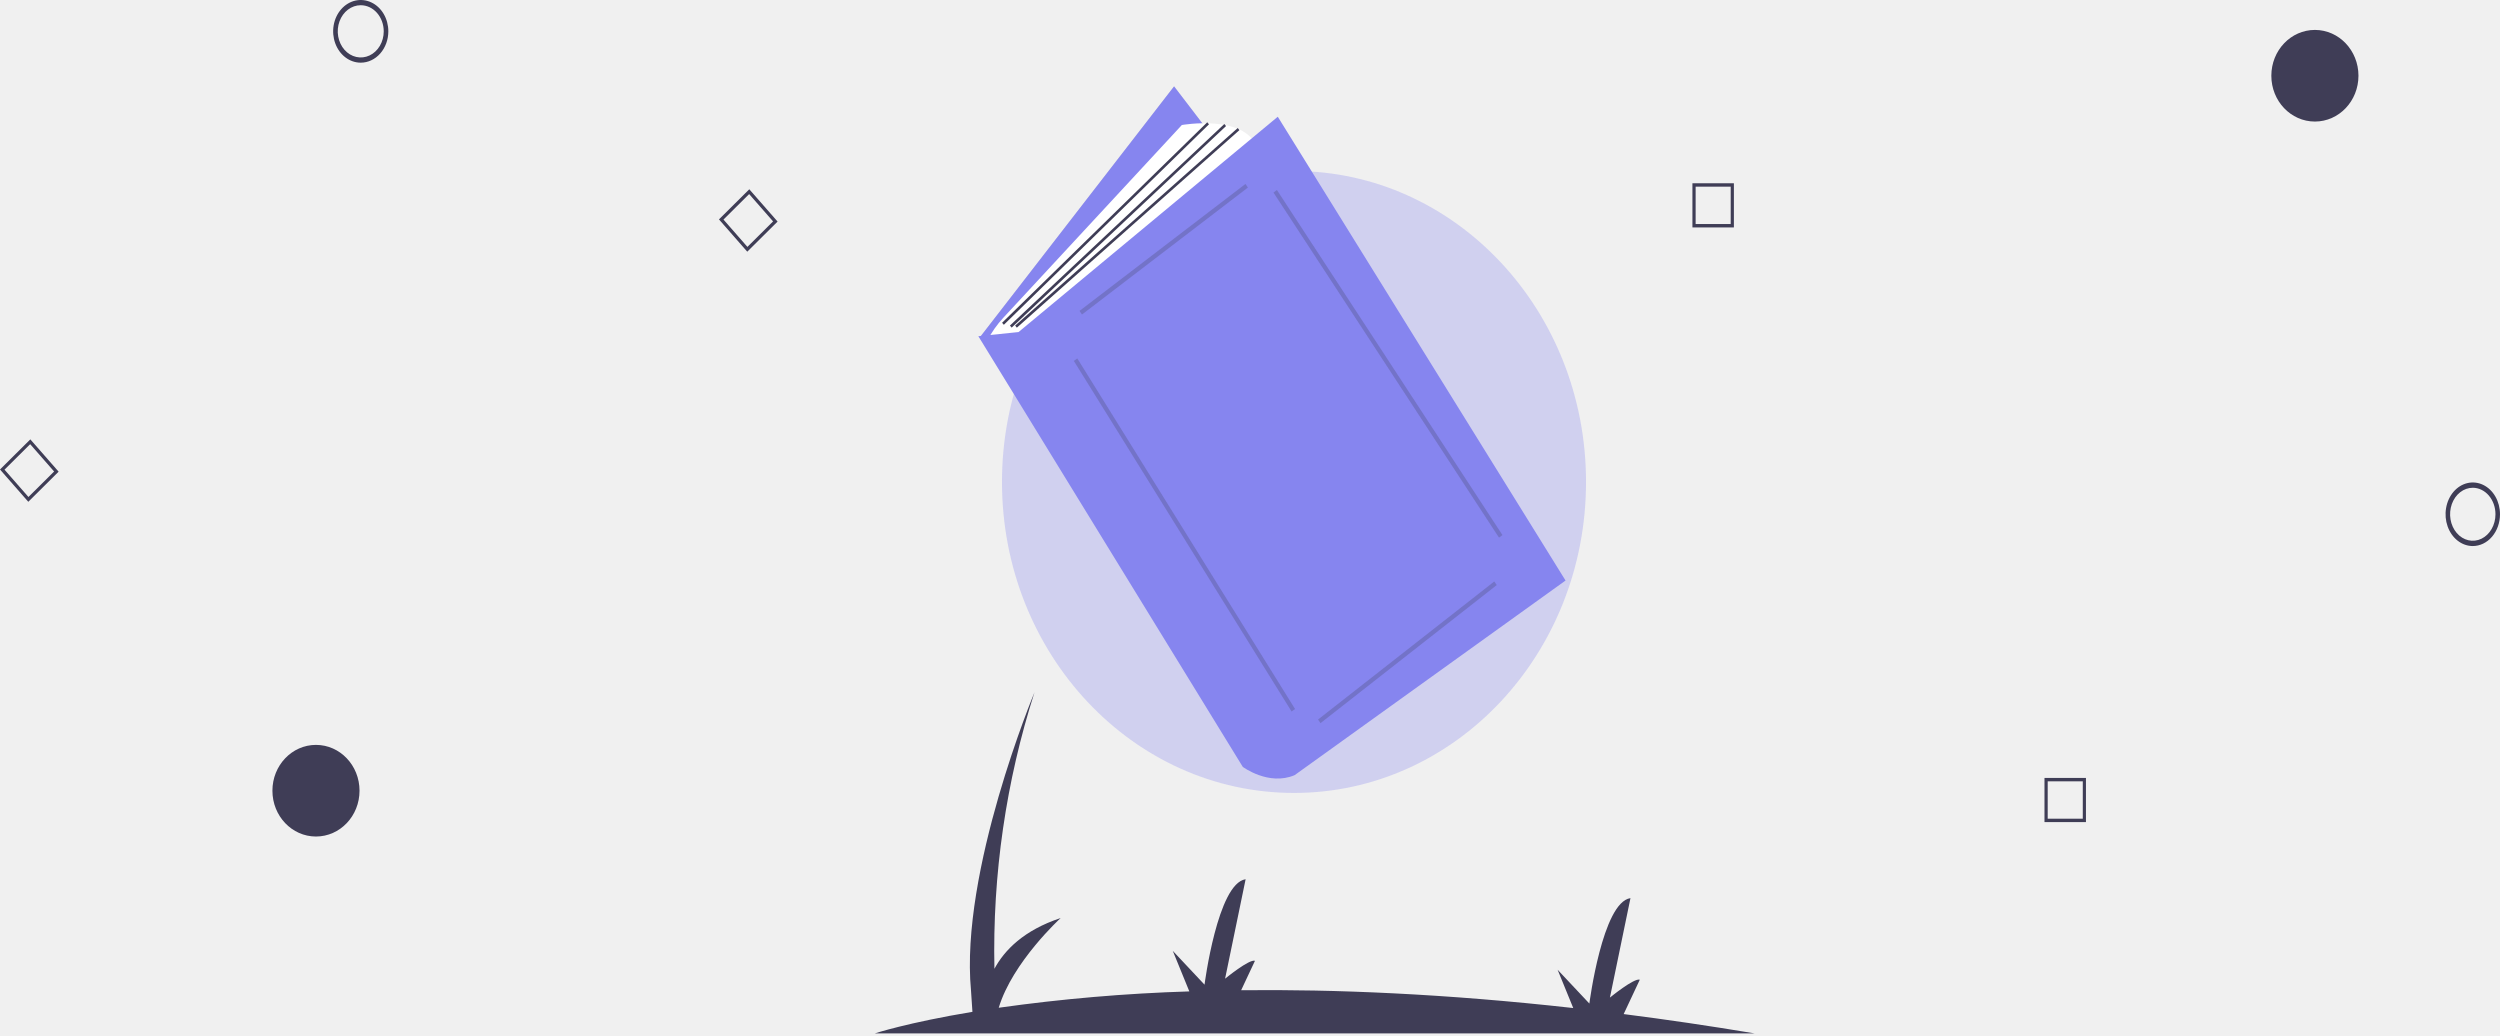
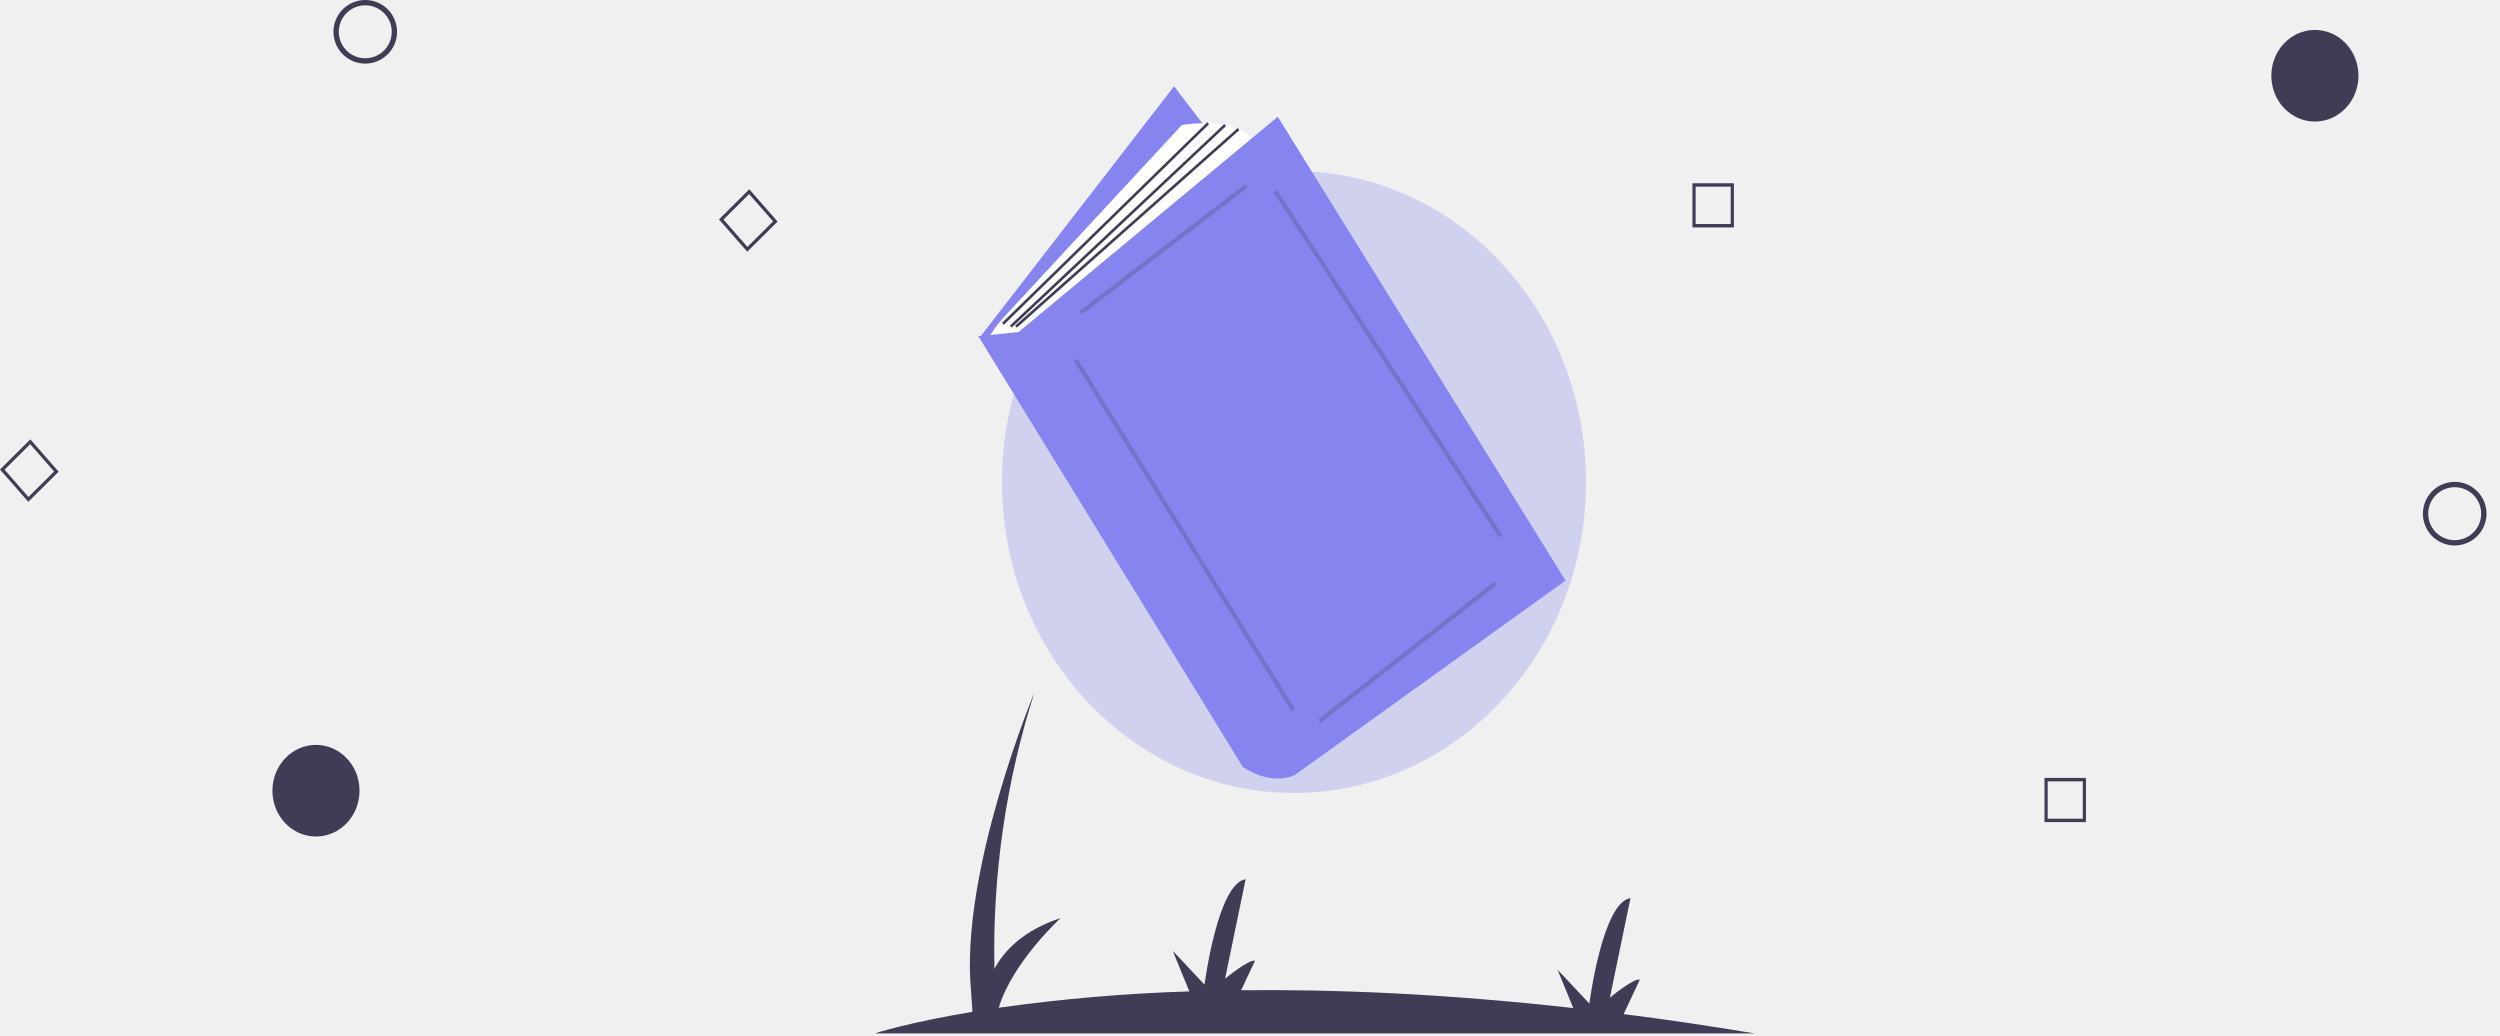
<svg xmlns="http://www.w3.org/2000/svg" width="1297" height="537" viewBox="0 0 1297 537" fill="none">
-   <g id="Frame 1">
-     <g id="book_img">
-       <g id="center_bubble">
-         <path id="Vector_7" opacity="0.3" d="M671.328 411.377C755.001 411.377 822.831 339.149 822.831 250.049C822.831 160.949 755.001 88.718 671.328 88.718C587.656 88.718 519.825 160.949 519.825 250.049C519.825 339.149 587.656 411.377 671.328 411.377Z" fill="#8685EF" />
-       </g>
-       <g id="lightbubble">
-         <path id="Vector_3" d="M187.153 32.516C184.322 32.516 181.555 31.563 179.2 29.777C176.847 27.989 175.012 25.45 173.93 22.48C172.845 19.508 172.562 16.24 173.114 13.087C173.667 9.933 175.03 7.036 177.032 4.762C179.034 2.489 181.584 0.94 184.362 0.313C187.137 -0.315 190.015 0.007 192.631 1.238C195.246 2.468 197.481 4.552 199.055 7.226C200.627 9.9 201.467 13.043 201.467 16.259C201.462 20.569 199.953 24.702 197.27 27.749C194.586 30.797 190.948 32.511 187.153 32.516ZM187.153 2.71C184.795 2.71 182.488 3.505 180.526 4.994C178.565 6.482 177.037 8.598 176.134 11.074C175.23 13.55 174.994 16.274 175.454 18.901C175.915 21.531 177.051 23.943 178.719 25.839C180.386 27.733 182.512 29.024 184.826 29.546C187.14 30.07 189.538 29.801 191.718 28.775C193.898 27.75 195.76 26.013 197.071 23.786C198.382 21.557 199.081 18.938 199.081 16.259C199.077 12.667 197.819 9.223 195.583 6.683C193.347 4.143 190.316 2.714 187.153 2.71Z" fill="#3F3D56" />
-         <path id="Vector_3_2" d="M1282.88 283.29C1280.08 283.29 1277.35 282.323 1275.03 280.511C1272.71 278.698 1270.9 276.123 1269.83 273.109C1268.76 270.094 1268.48 266.778 1269.03 263.58C1269.57 260.38 1270.92 257.442 1272.89 255.135C1274.87 252.829 1277.38 251.257 1280.12 250.622C1282.86 249.985 1285.7 250.311 1288.28 251.559C1290.86 252.808 1293.06 254.922 1294.62 257.634C1296.17 260.346 1297 263.536 1297 266.797C1297 271.169 1295.5 275.361 1292.86 278.454C1290.21 281.546 1286.62 283.285 1282.88 283.29ZM1282.88 253.052C1280.55 253.052 1278.27 253.859 1276.34 255.369C1274.4 256.879 1272.9 259.026 1272 261.537C1271.12 264.049 1270.88 266.813 1271.33 269.479C1271.79 272.144 1272.91 274.593 1274.55 276.515C1276.2 278.438 1278.3 279.747 1280.58 280.276C1282.87 280.809 1285.23 280.535 1287.38 279.495C1289.53 278.455 1291.37 276.693 1292.66 274.433C1293.96 272.173 1294.65 269.515 1294.65 266.797C1294.65 263.153 1293.4 259.66 1291.2 257.082C1288.99 254.506 1285.99 253.057 1282.88 253.052Z" fill="#3F3D56" />
-       </g>
-       <g id="square">
-         <path id="Vector_4_2" d="M899.54 117.99H878.03V95.078H899.54V117.99ZM879.69 116.226H897.89V96.84H879.69V116.226Z" fill="#3F3D56" />
-         <path id="Vector_5" d="M387.676 130.578L373 113.822L388.734 98.193L403.412 114.948L387.676 130.578ZM375.34 113.909L387.758 128.086L401.072 114.862L388.654 100.685L375.34 113.909Z" fill="#3F3D56" />
-         <path id="Vector_4_3" d="M1082.19 426.503H1060.68V403.591H1082.19V426.503ZM1062.34 424.741H1080.55V405.354H1062.34V424.741Z" fill="#3F3D56" />
-         <path id="Vector_5_2" d="M14.676 260.328L0 243.572L15.734 227.943L30.412 244.699L14.676 260.328ZM2.34 243.659L14.758 257.835L28.072 244.612L15.653 230.435L2.34 243.659Z" fill="#3F3D56" />
-       </g>
-       <g id="background">
-         <path id="Vector_6" d="M910.34 536.129C886.77 532.202 864.104 528.859 842.355 526.104L850.731 508.265C847.823 507.232 835.224 517.553 835.224 517.553L845.886 465.95C831.348 468.013 824.563 520.648 824.563 520.648L808.087 503.103L816.197 522.968C749.633 515.519 692.192 513.196 643.907 513.728L651.077 498.46C648.17 497.427 635.57 507.749 635.57 507.749L646.231 456.144C631.694 458.209 624.908 510.844 624.908 510.844L608.433 493.299L617.023 514.339C583.948 515.362 550.945 518.191 518.142 522.818C525.298 499.084 550.281 476.27 550.281 476.27C531.071 482.634 521.077 493.001 515.904 502.613C514.858 453.855 521.902 405.282 536.712 359.131C536.712 359.131 497.944 452.017 503.76 513.94L504.497 524.939C470.77 530.543 453.846 536.129 453.846 536.129H910.34Z" fill="#3F3D56" />
-       </g>
-       <g id="book">
-         <path id="Vector_8" opacity="0.1" d="M609.111 44.806L508.235 175.137L657.529 362.761L757.059 238.156L609.111 44.806Z" fill="black" />
-         <path id="Vector_9" d="M609.111 44.806L508.235 175.137L657.529 362.761L757.059 238.156L609.111 44.806Z" fill="#8685EF" />
-         <path id="Vector_10" d="M512.271 176.57C514.502 172.294 517.269 168.359 520.496 164.877L613.145 64.856C613.145 64.856 645.425 59.128 652.15 76.314L533.791 179.435L512.271 176.57Z" fill="white" />
-         <path id="Vector_11" d="M626.315 63.437L519.886 167.449L520.795 168.504L627.224 64.49L626.315 63.437Z" fill="#3F3D56" />
-         <path id="Vector_12" d="M635.181 64.329L523.949 168.895L524.839 169.969L636.071 65.402L635.181 64.329Z" fill="#3F3D56" />
-         <path id="Vector_13" d="M507.563 174.423L644.752 397.85C644.752 397.85 658.203 407.876 671.652 402.147L812.204 301.175L662.91 60.559L528.411 172.274L507.563 174.423Z" fill="#8685EF" />
-         <path id="Vector_14" d="M662.459 98.568L660.671 99.893L777.685 278.921L779.474 277.596L662.459 98.568Z" fill="#3F3D56" fill-opacity="0.25" />
-         <path id="Vector_15" d="M642.139 66.412L526.67 168.904L527.531 170.004L643.001 67.513L642.139 66.412Z" fill="#3F3D56" />
-         <path id="Vector_16" d="M775.232 301.657L683.794 373.298L685.086 375.167L776.524 303.528L775.232 301.657Z" fill="#3F3D56" fill-opacity="0.25" />
-         <path id="Vector_17" d="M558.91 185.956L557.091 187.236L670.071 369.13L671.889 367.849L558.91 185.956Z" fill="#3F3D56" fill-opacity="0.25" />
-         <path id="Vector_18" d="M646.137 95.428L560.051 161.299L561.323 163.184L647.409 97.312L646.137 95.428Z" fill="#3F3D56" fill-opacity="0.25" />
-       </g>
-       <g id="darkbubble">
-         <path id="Ellipse 1" d="M186.522 410.219C186.522 423.347 176.405 433.989 163.926 433.989C151.446 433.989 141.33 423.347 141.33 410.219C141.33 397.093 151.446 386.45 163.926 386.45C176.405 386.45 186.522 397.093 186.522 410.219Z" fill="#3F3D56" />
-         <path id="Ellipse 2" d="M1200.97 63.062C1213.45 63.062 1223.57 52.42 1223.57 39.292C1223.57 26.165 1213.45 15.523 1200.97 15.523C1188.49 15.523 1178.37 26.165 1178.37 39.292C1178.37 52.42 1188.49 63.062 1200.97 63.062Z" fill="#3F3D56" />
+   <g id="book_img 1">
+     <g id="Frame 1">
+       <g id="book_img">
+         <g id="center_bubble">
+           <path id="Vector_7" opacity="0.3" d="M671.328 411.377C755.001 411.377 822.831 339.149 822.831 250.049C822.831 160.949 755.001 88.718 671.328 88.718C587.656 88.718 519.825 160.949 519.825 250.049C519.825 339.149 587.656 411.377 671.328 411.377Z" fill="#8685EF" />
+         </g>
+         <g id="lightbubble1">
+           <path id="Vector_3_2" d="M1273.5 283C1270.23 283 1267.04 282.033 1264.33 280.22C1261.62 278.406 1259.51 275.83 1258.26 272.815C1257.01 269.798 1256.68 266.481 1257.32 263.281C1257.95 260.08 1259.53 257.141 1261.83 254.833C1264.14 252.526 1267.08 250.953 1270.28 250.318C1273.48 249.68 1276.8 250.007 1279.81 251.255C1282.83 252.505 1285.4 254.62 1287.22 257.333C1289.03 260.046 1290 263.237 1290 266.5C1290 270.874 1288.25 275.068 1285.16 278.162C1282.07 281.255 1277.87 282.995 1273.5 283ZM1273.5 252.749C1270.78 252.749 1268.12 253.556 1265.86 255.067C1263.6 256.577 1261.84 258.725 1260.79 261.237C1259.76 263.751 1259.48 266.516 1260.01 269.183C1260.55 271.849 1261.85 274.299 1263.77 276.222C1265.7 278.146 1268.15 279.455 1270.82 279.985C1273.49 280.518 1276.25 280.244 1278.76 279.203C1281.27 278.163 1283.42 276.4 1284.93 274.139C1286.45 271.878 1287.25 269.219 1287.25 266.5C1287.25 262.854 1285.79 259.36 1283.22 256.78C1280.64 254.203 1277.14 252.754 1273.5 252.749Z" fill="#3F3D56" />
+         </g>
+         <g id="lightbubble2">
+           <path id="Vector_3" d="M189.5 33C186.237 33 183.047 32.032 180.332 30.22C177.62 28.406 175.505 25.829 174.257 22.815C173.007 19.798 172.681 16.482 173.317 13.282C173.954 10.081 175.525 7.141 177.833 4.833C180.141 2.526 183.08 0.954 186.283 0.317C189.481 -0.32 192.799 0.007 195.815 1.257C198.829 2.505 201.405 4.62 203.22 7.334C205.032 10.047 206 13.238 206 16.5C205.994 20.875 204.255 25.07 201.162 28.162C198.068 31.256 193.875 32.995 189.5 33ZM189.5 2.75C186.782 2.75 184.122 3.557 181.861 5.068C179.6 6.578 177.839 8.726 176.798 11.238C175.756 13.751 175.484 16.516 176.014 19.182C176.546 21.851 177.855 24.299 179.778 26.224C181.699 28.146 184.15 29.456 186.818 29.986C189.485 30.517 192.249 30.245 194.762 29.203C197.275 28.163 199.421 26.4 200.933 24.14C202.444 21.878 203.25 19.22 203.25 16.5C203.245 12.855 201.795 9.36 199.217 6.782C196.64 4.205 193.146 2.754 189.5 2.75Z" fill="#3F3D56" />
+         </g>
+         <g id="square1">
+           <path id="Vector_5_2" d="M14.676 260.328L0 243.572L15.734 227.943L30.412 244.699L14.676 260.328ZM2.34 243.659L14.758 257.835L28.072 244.612L15.653 230.435L2.34 243.659Z" fill="#3F3D56" />
+         </g>
+         <g id="square2">
+           <path id="Vector_4_2" d="M899.54 117.99H878.03V95.078H899.54V117.99ZM879.69 116.226H897.89V96.84H879.69V116.226Z" fill="#3F3D56" />
+         </g>
+         <g id="square3">
+           <path id="Vector_5" d="M387.676 130.578L373 113.822L388.734 98.193L403.412 114.948L387.676 130.578ZM375.34 113.909L387.758 128.086L401.072 114.862L388.654 100.685L375.34 113.909Z" fill="#3F3D56" />
+         </g>
+         <g id="square4">
+           <path id="Vector_4_3" d="M1082.19 426.503H1060.68V403.591H1082.19V426.503ZM1062.34 424.741H1080.55V405.354H1062.34V424.741Z" fill="#3F3D56" />
+         </g>
+         <g id="background">
+           <path id="Vector_6" d="M910.34 536.129C886.77 532.202 864.104 528.859 842.355 526.104L850.731 508.265C847.823 507.232 835.224 517.553 835.224 517.553L845.886 465.95C831.348 468.013 824.563 520.648 824.563 520.648L808.087 503.103L816.197 522.968C749.633 515.519 692.192 513.196 643.907 513.728L651.077 498.46C648.17 497.427 635.57 507.749 635.57 507.749L646.231 456.144C631.694 458.209 624.908 510.844 624.908 510.844L608.433 493.299L617.023 514.339C583.948 515.362 550.945 518.191 518.142 522.818C525.298 499.084 550.281 476.27 550.281 476.27C531.071 482.634 521.077 493.001 515.904 502.613C514.858 453.855 521.902 405.282 536.712 359.131C536.712 359.131 497.944 452.017 503.76 513.94L504.497 524.939C470.77 530.543 453.846 536.129 453.846 536.129H910.34Z" fill="#3F3D56" />
+         </g>
+         <g id="book">
+           <path id="Vector_8" opacity="0.1" d="M609.111 44.806L508.235 175.137L657.529 362.761L757.059 238.156L609.111 44.806Z" fill="black" />
+           <path id="Vector_9" d="M609.111 44.806L508.235 175.137L657.529 362.761L757.059 238.156L609.111 44.806Z" fill="#8685EF" />
+           <path id="Vector_10" d="M512.271 176.57C514.502 172.294 517.269 168.359 520.496 164.877L613.145 64.856C613.145 64.856 645.425 59.128 652.15 76.314L533.791 179.435L512.271 176.57Z" fill="white" />
+           <path id="Vector_11" d="M626.315 63.437L519.886 167.449L520.795 168.504L627.224 64.49L626.315 63.437Z" fill="#3F3D56" />
+           <path id="Vector_12" d="M635.181 64.329L523.949 168.895L524.839 169.969L636.071 65.402L635.181 64.329Z" fill="#3F3D56" />
+           <path id="Vector_13" d="M507.563 174.423L644.752 397.85C644.752 397.85 658.203 407.876 671.652 402.147L812.204 301.175L662.91 60.559L528.411 172.274L507.563 174.423Z" fill="#8685EF" />
+           <path id="Vector_14" d="M662.459 98.568L660.671 99.893L777.685 278.921L779.474 277.596L662.459 98.568Z" fill="#3F3D56" fill-opacity="0.25" />
+           <path id="Vector_15" d="M642.139 66.412L526.67 168.904L527.531 170.004L643.001 67.513L642.139 66.412Z" fill="#3F3D56" />
+           <path id="Vector_16" d="M775.232 301.657L683.794 373.298L685.086 375.167L776.524 303.528L775.232 301.657Z" fill="#3F3D56" fill-opacity="0.25" />
+           <path id="Vector_17" d="M558.91 185.956L557.091 187.236L670.071 369.13L671.889 367.849L558.91 185.956Z" fill="#3F3D56" fill-opacity="0.25" />
+           <path id="Vector_18" d="M646.137 95.428L560.051 161.299L561.323 163.184L647.409 97.312L646.137 95.428Z" fill="#3F3D56" fill-opacity="0.25" />
+         </g>
+         <g id="darkbubble1">
+           <path id="Ellipse 2" d="M1200.97 63.062C1213.45 63.062 1223.57 52.42 1223.57 39.292C1223.57 26.165 1213.45 15.523 1200.97 15.523C1188.49 15.523 1178.37 26.165 1178.37 39.292C1178.37 52.42 1188.49 63.062 1200.97 63.062Z" fill="#3F3D56" />
+         </g>
+         <g id="darkbubble2">
+           <path id="Ellipse 1" d="M186.522 410.219C186.522 423.347 176.405 433.989 163.926 433.989C151.446 433.989 141.33 423.347 141.33 410.219C141.33 397.093 151.446 386.45 163.926 386.45C176.405 386.45 186.522 397.093 186.522 410.219Z" fill="#3F3D56" />
+         </g>
      </g>
    </g>
  </g>
</svg>
